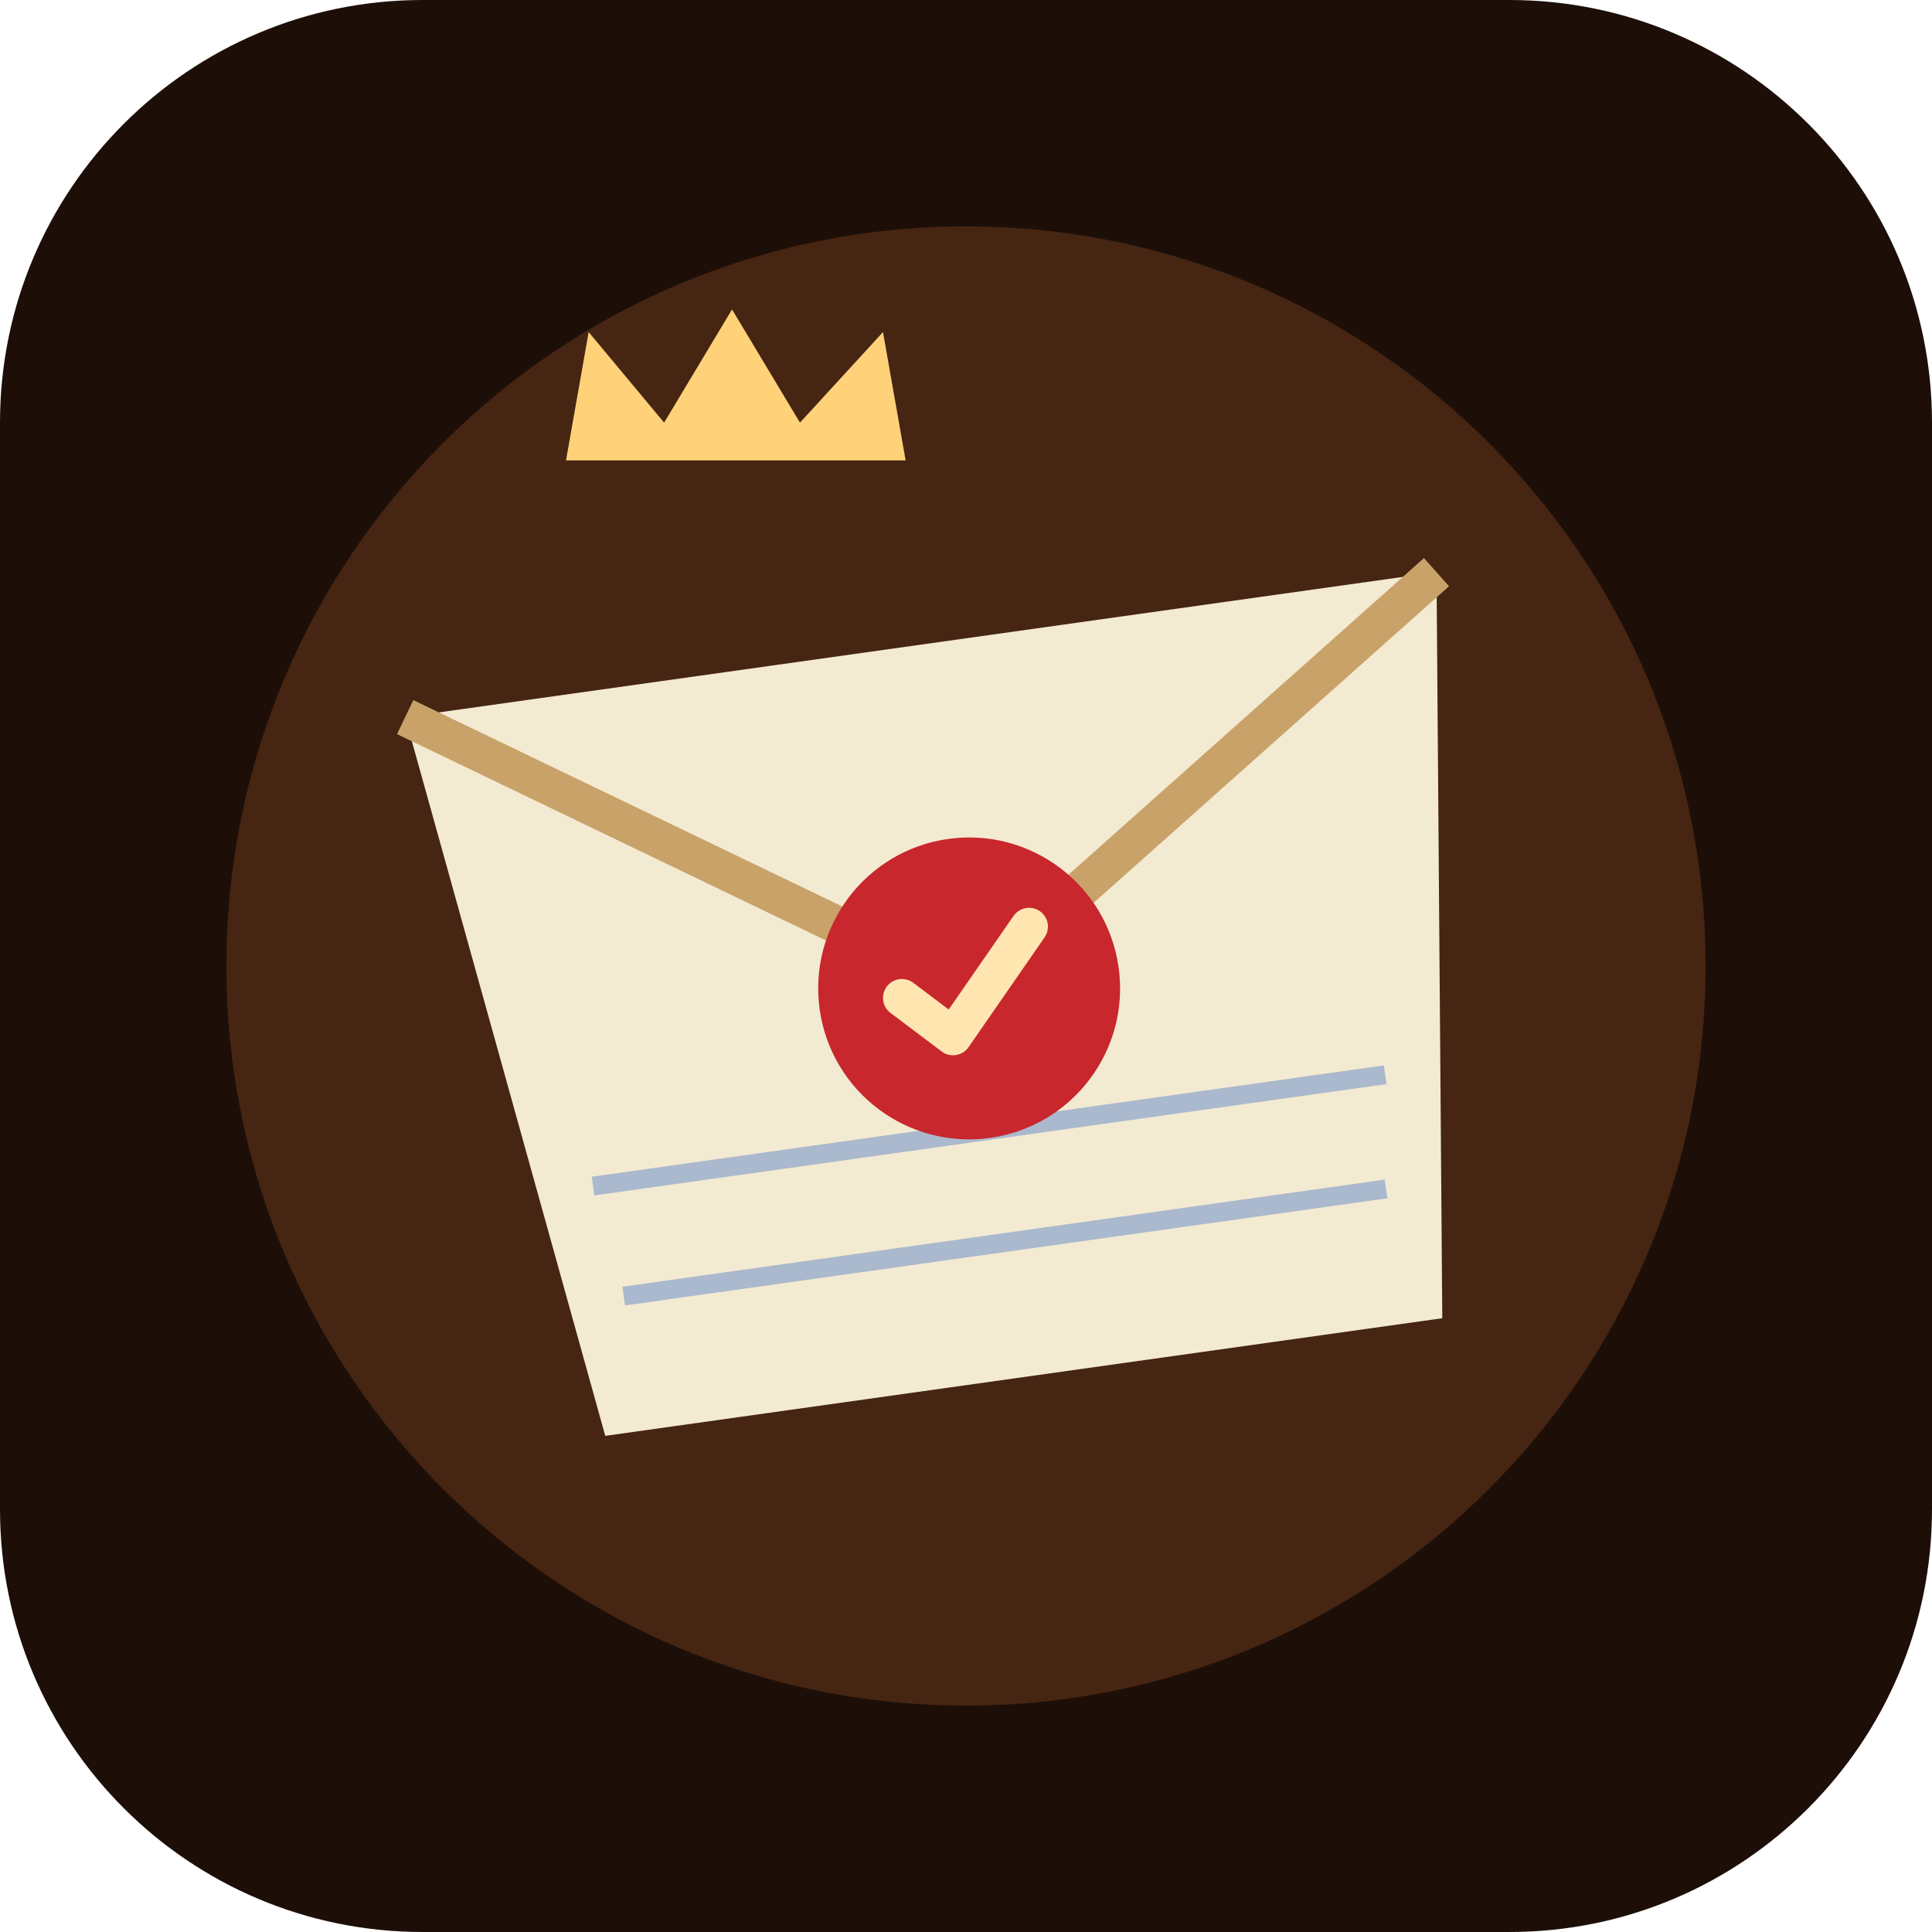
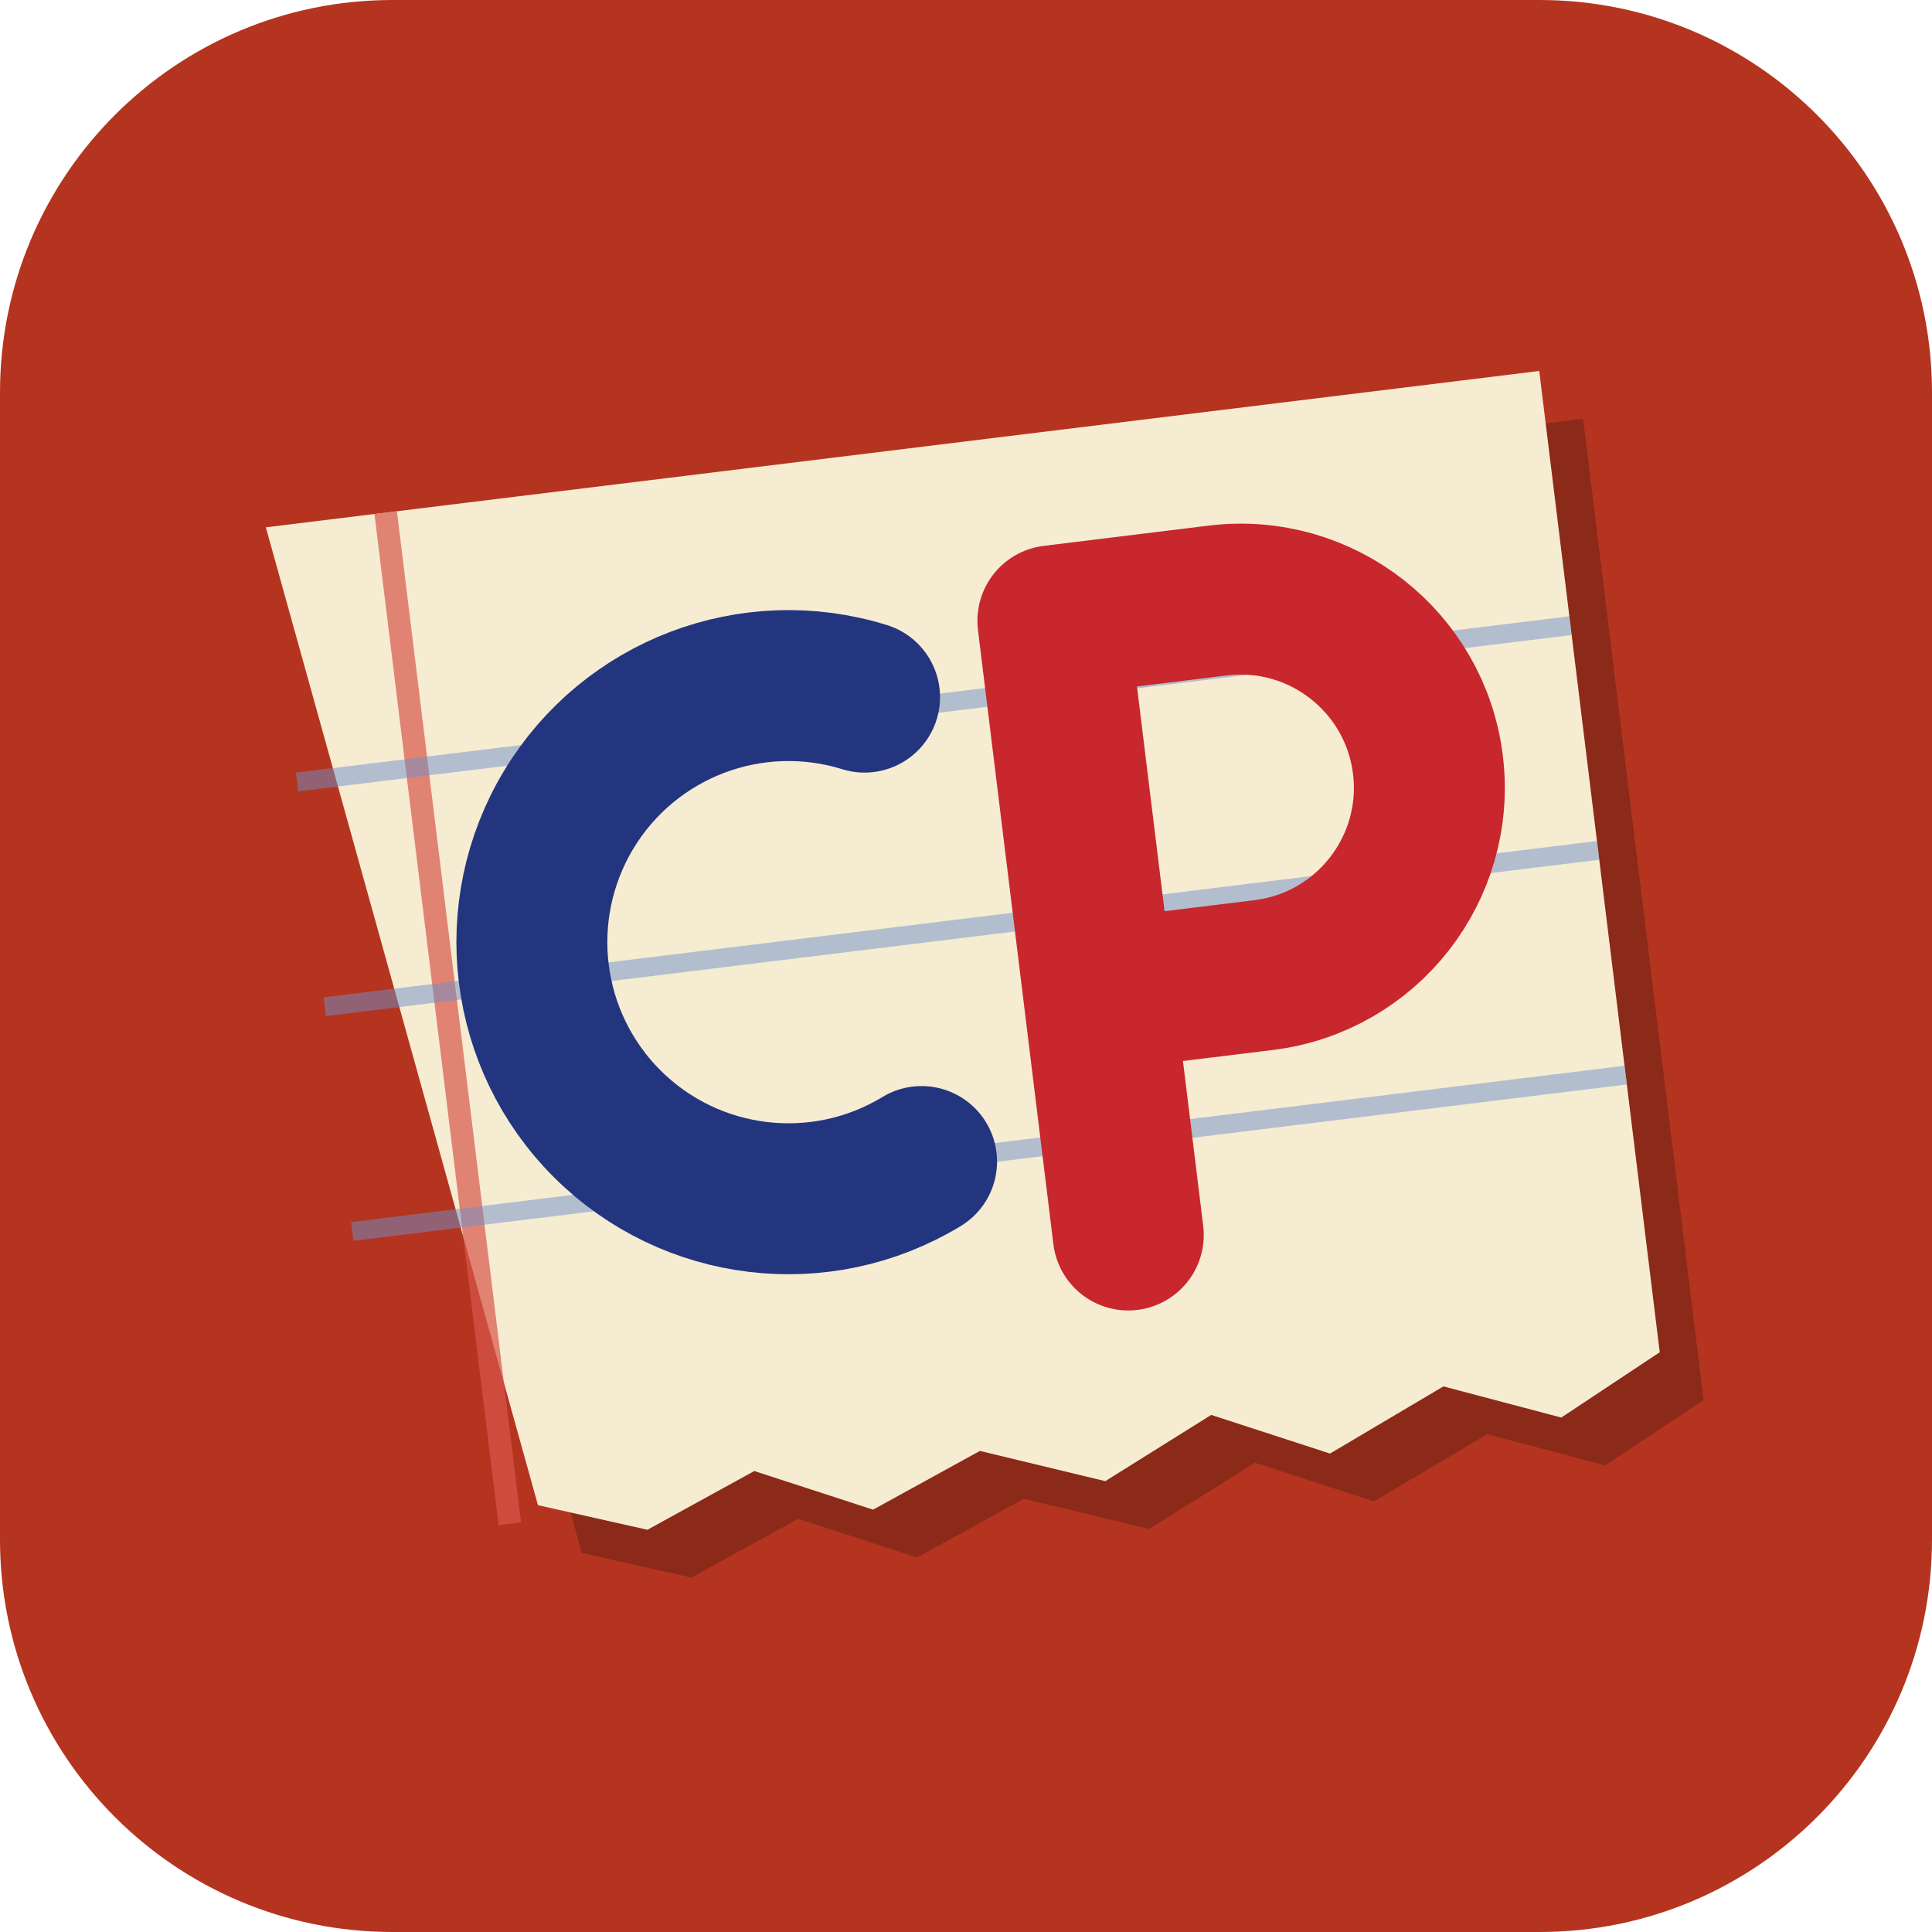
<svg xmlns="http://www.w3.org/2000/svg" viewBox="0 0 512 512">
-   <rect width="512" height="512" rx="112" fill="#1d0f08" />
-   <circle cx="256" cy="256" r="196" fill="#ff8a3d" opacity=".18" />
-   <g transform="rotate(-8 256 256)">
-     <path d="M118 170h276l-26 196H144z" fill="#f3ead2" />
-     <path d="M118 170l138 92 138-92" fill="none" stroke="#c9a26a" stroke-width="10" stroke-linejoin="round" />
-     <g stroke="#6e8fc8" stroke-width="5" opacity=".55">
-       <path d="M150 300h212M154 330h204" />
-     </g>
-     <circle cx="256" cy="262" r="40" fill="#c8272d" />
-     <path d="M238 262l12 12 24-26" fill="none" stroke="#ffe6b0" stroke-width="10" stroke-linecap="round" stroke-linejoin="round" />
+   <rect width="512" height="512" rx="104" fill="#b5341f" />
+   <g transform="rotate(-7 256 256)">
+     <path d="M86 118h340v262l-28 14-30-12-32 14-30-14-30 14-32-12-30 12-30-14-30 12-28-10z" fill="#1d0f08" opacity=".28" transform="translate(10 14)" />
+     <path d="M86 118h340v262l-28 14-30-12-32 14-30-14-30 14-32-12-30 12-30-14-30 12-28-10z" fill="#f6ecd2" />
+     <path d="M118 118v270" stroke="#d9574a" stroke-width="6" opacity=".7" />
+     <path d="M86 186h340M86 246h340M86 306h340" stroke="#6e8fc8" stroke-width="5" opacity=".5" />
+     <path d="M238 182a68 68 0 1 0 0 124" fill="none" stroke="#24357f" stroke-width="40" stroke-linecap="round" />
+     <path d="M290 332V168h44a50 50 0 0 1 0 100h-44" fill="none" stroke="#c8272d" stroke-width="40" stroke-linecap="round" stroke-linejoin="round" />
  </g>
-   <path d="M176 112l18-30 18 30 22-24 6 34H150l6-34z" fill="#ffd27a" />
</svg>
